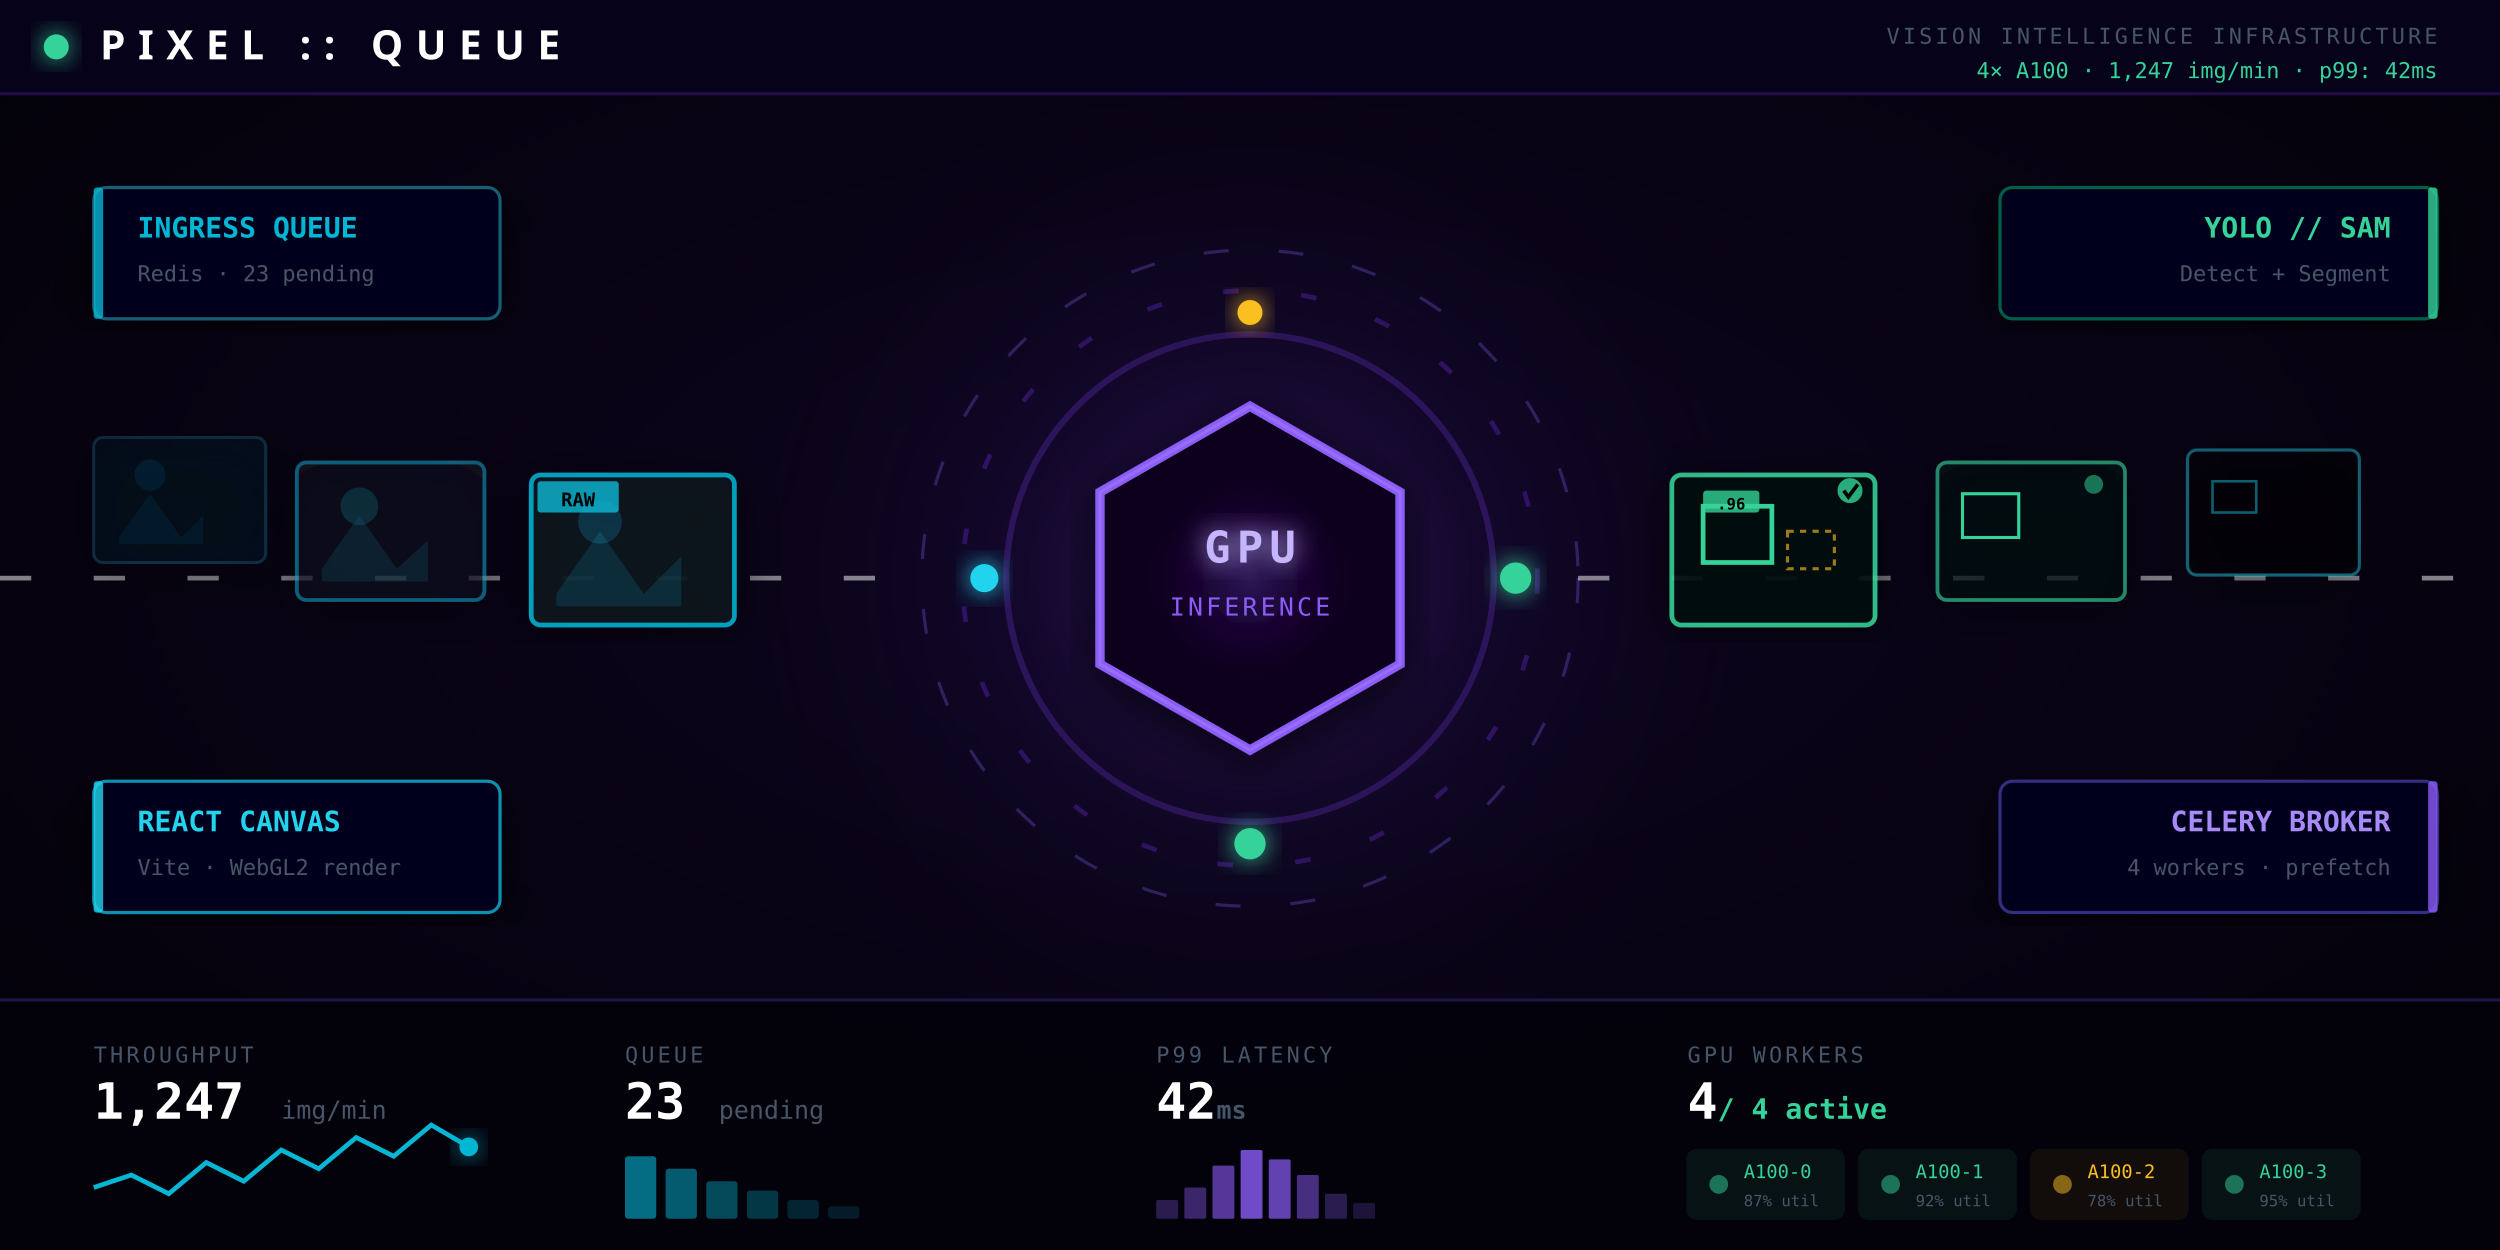
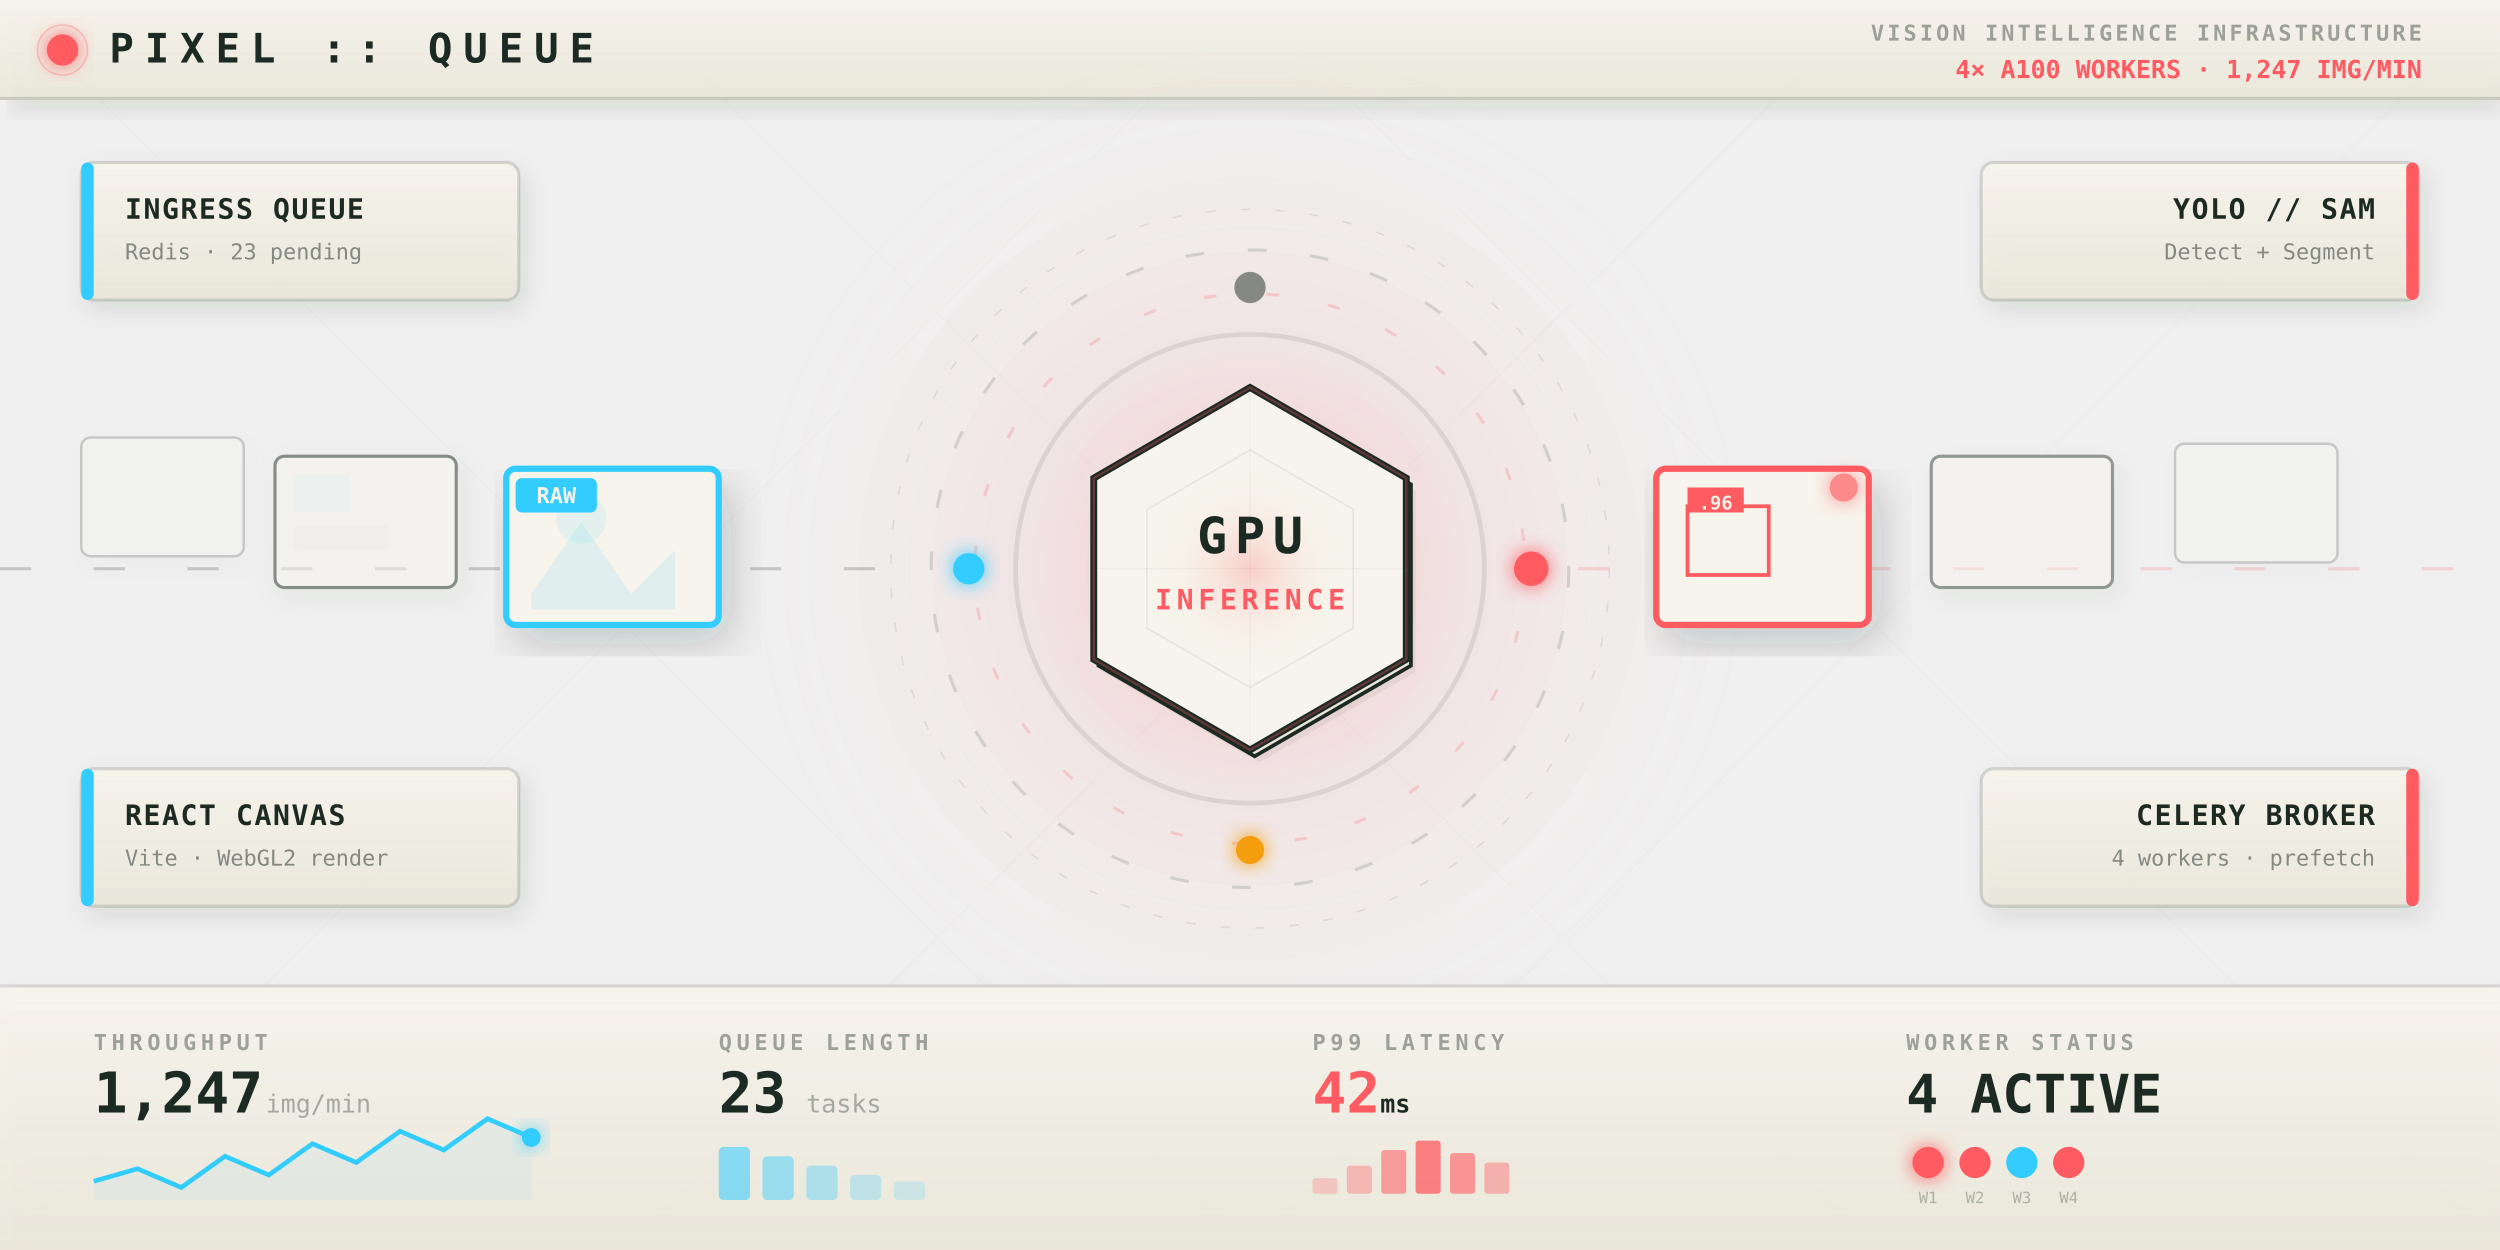
<svg xmlns="http://www.w3.org/2000/svg" viewBox="0 0 800 400" width="100%" height="100%">
  <defs>
-     <radialGradient id="bg" cx="50%" cy="45%" r="70%">
-       <stop offset="0%" stop-color="#0D0520" />
-       <stop offset="100%" stop-color="#030108" />
-     </radialGradient>
-     <radialGradient id="coreBlast" cx="50%" cy="50%" r="50%">
-       <stop offset="0%" stop-color="#8B5CF6" stop-opacity="0.3" />
-       <stop offset="40%" stop-color="#6D28D9" stop-opacity="0.08" />
-       <stop offset="100%" stop-color="#000" stop-opacity="0" />
-     </radialGradient>
-     <radialGradient id="coreInner" cx="50%" cy="50%" r="50%">
-       <stop offset="0%" stop-color="#8B5CF6" stop-opacity="0.2" />
-       <stop offset="40%" stop-color="#6D28D9" stop-opacity="0.1" />
-       <stop offset="100%" stop-color="#4C1D95" stop-opacity="0" />
-     </radialGradient>
-     <linearGradient id="inFlow" x1="0" y1="0" x2="1" y2="0">
-       <stop offset="0%" stop-color="#06B6D4" stop-opacity="0" />
-       <stop offset="100%" stop-color="#06B6D4" stop-opacity="0.8" />
-     </linearGradient>
-     <linearGradient id="outFlow" x1="0" y1="0" x2="1" y2="0">
-       <stop offset="0%" stop-color="#34D399" stop-opacity="0.8" />
-       <stop offset="100%" stop-color="#34D399" stop-opacity="0" />
-     </linearGradient>
-     <filter id="g" x="-50%" y="-50%" width="200%" height="200%">
-       <feGaussianBlur stdDeviation="4" />
+     <filter id="p2g" x="-50%" y="-50%" width="200%" height="200%">
+       <feGaussianBlur stdDeviation="3" />
      <feMerge>
        <feMergeNode />
        <feMergeNode in="SourceGraphic" />
      </feMerge>
    </filter>
-     <filter id="gb" x="-50%" y="-50%" width="200%" height="200%">
-       <feGaussianBlur stdDeviation="12" />
+     <filter id="p2g2" x="-50%" y="-50%" width="200%" height="200%">
+       <feGaussianBlur stdDeviation="6" />
      <feMerge>
        <feMergeNode />
        <feMergeNode in="SourceGraphic" />
      </feMerge>
    </filter>
-     <filter id="sh" x="-10%" y="-10%" width="120%" height="120%">
-       <feDropShadow dx="0" dy="3" stdDeviation="8" flood-color="#000" flood-opacity="0.8" />
-     </filter>
+     <filter id="p2shadow" x="-20%" y="-20%" width="140%" height="140%">
+       <feDropShadow dx="2" dy="3" stdDeviation="4" flood-color="#1B2A22" flood-opacity="0.12" />
+     </filter>
+     <filter id="p2lift" x="-10%" y="-10%" width="130%" height="130%">
+       <feDropShadow dx="3" dy="5" stdDeviation="7" flood-color="#1B2A22" flood-opacity="0.2" />
+     </filter>
+     <filter id="p2deep" x="-10%" y="-10%" width="130%" height="130%">
+       <feDropShadow dx="4" dy="6" stdDeviation="10" flood-color="#1B2A22" flood-opacity="0.25" />
+     </filter>
+     <radialGradient id="p2blast" cx="50%" cy="50%" r="50%">
+       <stop offset="0%" stop-color="#FF5B62" stop-opacity="0.15" />
+       <stop offset="40%" stop-color="#FF5B62" stop-opacity="0.05" />
+       <stop offset="100%" stop-color="#F7F4EB" stop-opacity="0" />
+     </radialGradient>
+     <radialGradient id="p2inner" cx="50%" cy="50%" r="50%">
+       <stop offset="0%" stop-color="#FF5B62" stop-opacity="0.25" />
+       <stop offset="100%" stop-color="#F7F4EB" stop-opacity="0" />
+     </radialGradient>
+     <linearGradient id="p2in" x1="0" y1="0" x2="1" y2="0">
+       <stop offset="0%" stop-color="#33CCFF" stop-opacity="0" />
+       <stop offset="100%" stop-color="#33CCFF" stop-opacity="0.8" />
+     </linearGradient>
+     <linearGradient id="p2out" x1="0" y1="0" x2="1" y2="0">
+       <stop offset="0%" stop-color="#FF5B62" stop-opacity="0.8" />
+       <stop offset="100%" stop-color="#FF5B62" stop-opacity="0" />
+     </linearGradient>
+     <linearGradient id="p2panelG" x1="0" y1="0" x2="0" y2="1">
+       <stop offset="0%" stop-color="#F7F4EB" stop-opacity="0.96" />
+       <stop offset="100%" stop-color="#EAE6D9" stop-opacity="0.88" />
+     </linearGradient>
  </defs>
-   <rect width="800" height="400" fill="url(#bg)" />
-   <rect width="800" height="30" fill="#06021A" opacity="0.97" />
-   <line x1="0" y1="30" x2="800" y2="30" stroke="#4C1D95" stroke-width="1" opacity="0.4" />
-   <circle cx="18" cy="15" r="4" fill="#34D399" filter="url(#g)">
-     <animate attributeName="opacity" values="1;0.5;1" dur="2s" repeatCount="indefinite" />
+   <rect width="800" height="400" fill="none" />
+   <g opacity="0.02" stroke="#1B2A22" stroke-width="0.4">
+     <line x1="0" y1="400" x2="400" y2="0" />
+     <line x1="200" y1="400" x2="600" y2="0" />
+     <line x1="400" y1="400" x2="800" y2="0" />
+     <line x1="800" y1="400" x2="400" y2="0" />
+     <line x1="600" y1="400" x2="200" y2="0" />
+     <line x1="400" y1="400" x2="0" y2="0" />
+   </g>
+   <rect width="800" height="32" fill="url(#p2panelG)" filter="url(#p2shadow)" />
+   <rect width="800" height="1" y="31" fill="#1B2A22" opacity="0.15" />
+   <circle cx="20" cy="16" r="5" fill="#FF5B62" filter="url(#p2g)">
+     <animate attributeName="opacity" values="1;0.4;1" dur="2s" repeatCount="indefinite" />
  </circle>
-   <text x="32" y="19" fill="#FFF" font-family="system-ui,sans-serif" font-size="13" font-weight="900" letter-spacing="4">PIXEL :: QUEUE</text>
-   <text x="780" y="14" fill="#475569" font-family="monospace" font-size="7" text-anchor="end" letter-spacing="1">VISION INTELLIGENCE INFRASTRUCTURE</text>
-   <text x="780" y="25" fill="#34D399" font-family="monospace" font-size="7" text-anchor="end">4× A100 · 1,247 img/min · p99: 42ms</text>
-   <circle cx="400" cy="185" r="180" fill="url(#coreBlast)" />
-   <g transform="translate(400, 185)">
-     <circle r="105" fill="none" stroke="#8B5CF6" stroke-width="1" stroke-dasharray="8 16" opacity="0.3">
+   <circle cx="20" cy="16" r="8" fill="none" stroke="#FF5B62" stroke-width="0.5" opacity="0.3">
+     <animate attributeName="r" values="7;10;7" dur="2s" repeatCount="indefinite" />
+   </circle>
+   <text x="35" y="20" fill="#1B2A22" font-family="'Share Tech Mono',monospace" font-size="13" font-weight="bold" letter-spacing="3.5">PIXEL :: QUEUE</text>
+   <text x="775" y="13" fill="#1B2A22" font-family="'Share Tech Mono',monospace" font-size="7" font-weight="bold" opacity="0.4" text-anchor="end" letter-spacing="1">VISION INTELLIGENCE INFRASTRUCTURE</text>
+   <text x="775" y="25" fill="#FF5B62" font-family="'Share Tech Mono',monospace" font-size="8" font-weight="bold" text-anchor="end">4× A100 WORKERS · 1,247 IMG/MIN</text>
+   <circle cx="400" cy="182" r="170" fill="url(#p2blast)" filter="url(#p2g2)" />
+   <g transform="translate(400, 182)">
+     <circle r="115" fill="none" stroke="#1B2A22" stroke-width="0.5" stroke-dasharray="3 8" opacity="0.1">
+       <animateTransform attributeName="transform" type="rotate" from="0" to="360" dur="40s" repeatCount="indefinite" />
+     </circle>
+     <circle r="102" fill="none" stroke="#1B2A22" stroke-width="1" stroke-dasharray="6 14" opacity="0.15">
      <animateTransform attributeName="transform" type="rotate" from="0" to="360" dur="30s" repeatCount="indefinite" />
    </circle>
-     <circle r="92" fill="none" stroke="#6D28D9" stroke-width="1.5" stroke-dasharray="5 20" opacity="0.35">
+     <circle r="88" fill="none" stroke="#FF5B62" stroke-width="1" stroke-dasharray="4 16" opacity="0.22">
      <animateTransform attributeName="transform" type="rotate" from="360" to="0" dur="22s" repeatCount="indefinite" />
    </circle>
-     <circle r="78" fill="none" stroke="#7C3AED" stroke-width="2" opacity="0.25" />
-     <polygon points="0,-55 48,-27.5 48,27.5 0,55 -48,27.5 -48,-27.5" fill="#08021A" stroke="#8B5CF6" stroke-width="3" filter="url(#sh)" />
-     <polygon points="0,-55 48,-27.5 48,27.5 0,55 -48,27.5 -48,-27.5" fill="none" stroke="#C4B5FD" stroke-width="1" opacity="0.2" />
-     <circle r="30" fill="url(#coreInner)" filter="url(#gb)">
-       <animate attributeName="r" values="28;35;28" dur="3s" repeatCount="indefinite" />
-     </circle>
-     <text x="0" y="-5" fill="#C4B5FD" font-family="monospace" font-size="14" font-weight="900" text-anchor="middle" letter-spacing="2" filter="url(#g)">GPU</text>
-     <text x="0" y="12" fill="#8B5CF6" font-family="monospace" font-size="8" text-anchor="middle" letter-spacing="1">INFERENCE</text>
-     <g>
-       <circle cx="85" cy="0" r="5" fill="#34D399" filter="url(#g)">
+     <circle r="75" fill="none" stroke="#1B2A22" stroke-width="1.5" opacity="0.1" />
+     <polygon points="0,-58 50,-29 50,29 0,58 -50,29 -50,-29" fill="#1B2A22" opacity="0.06" transform="translate(3,4)" />
+     <polygon points="0,-58 50,-29 50,29 0,58 -50,29 -50,-29" fill="#EAE6D9" stroke="#1B2A22" stroke-width="1.2" transform="translate(1.5,2)" />
+     <polygon points="0,-58 50,-29 50,29 0,58 -50,29 -50,-29" fill="#F7F4EB" stroke="#1B2A22" stroke-width="2.2" />
+     <polygon points="0,-58 50,-29 50,29 0,58 -50,29 -50,-29" fill="none" stroke="#FF5B62" stroke-width="0.8" opacity="0.3" />
+     <line x1="0" y1="-58" x2="0" y2="58" stroke="#1B2A22" stroke-width="0.3" opacity="0.06" />
+     <line x1="-50" y1="0" x2="50" y2="0" stroke="#1B2A22" stroke-width="0.3" opacity="0.06" />
+     <polygon points="0,-38 33,-19 33,19 0,38 -33,19 -33,-19" fill="none" stroke="#1B2A22" stroke-width="0.5" opacity="0.08" />
+     <circle r="30" fill="url(#p2inner)" />
+     <text x="0" y="-5" fill="#1B2A22" font-family="'Share Tech Mono',monospace" font-size="16" font-weight="bold" text-anchor="middle" letter-spacing="2.5">GPU</text>
+     <text x="0" y="13" fill="#FF5B62" font-family="'Share Tech Mono',monospace" font-size="9" font-weight="bold" text-anchor="middle" letter-spacing="1.5">INFERENCE</text>
+     <g>
+       <circle cx="90" cy="0" r="5.5" fill="#FF5B62" filter="url(#p2g)">
        <animateTransform attributeName="transform" type="rotate" from="0" to="360" dur="8s" repeatCount="indefinite" />
      </circle>
    </g>
    <g>
-       <circle cx="-85" cy="0" r="4.5" fill="#22D3EE" filter="url(#g)">
+       <circle cx="-90" cy="0" r="5" fill="#33CCFF" filter="url(#p2g)">
        <animateTransform attributeName="transform" type="rotate" from="90" to="450" dur="10s" repeatCount="indefinite" />
      </circle>
    </g>
    <g>
-       <circle cx="0" cy="-85" r="4" fill="#FBBF24" filter="url(#g)">
+       <circle cx="0" cy="-90" r="5" fill="#1B2A22" opacity="0.5">
        <animateTransform attributeName="transform" type="rotate" from="180" to="540" dur="12s" repeatCount="indefinite" />
      </circle>
    </g>
    <g>
-       <circle cx="0" cy="85" r="5" fill="#34D399" filter="url(#g)">
-         <animateTransform attributeName="transform" type="rotate" from="270" to="630" dur="9s" repeatCount="indefinite" />
-       </circle>
-     </g>
-   </g>
-   <line x1="0" y1="185" x2="295" y2="185" stroke="url(#inFlow)" stroke-width="4" filter="url(#g)" />
-   <line x1="0" y1="185" x2="295" y2="185" stroke="#FFF" stroke-width="1.5" stroke-dasharray="10 20" opacity="0.5">
+       <circle cx="0" cy="90" r="4.5" fill="#F59E0B" filter="url(#p2g)">
+         <animateTransform attributeName="transform" type="rotate" from="270" to="630" dur="14s" repeatCount="indefinite" />
+       </circle>
+     </g>
+   </g>
+   <line x1="0" y1="182" x2="295" y2="182" stroke="url(#p2in)" stroke-width="4" />
+   <line x1="0" y1="182" x2="295" y2="182" stroke="#1B2A22" stroke-width="1" stroke-dasharray="10 20" opacity="0.2">
    <animate attributeName="stroke-dashoffset" values="30;0" dur="1s" repeatCount="indefinite" />
  </line>
-   <g filter="url(#sh)">
-     <rect x="30" y="140" width="55" height="40" rx="3" fill="#0A1520" stroke="#155E75" stroke-width="1" opacity="0.4" />
-     <circle cx="48" cy="152" r="5" fill="#06B6D4" opacity="0.1" />
-     <polygon points="38,172 48,158 58,172 65,165 65,174 38,174" fill="#06B6D4" opacity="0.08" />
-     <rect x="95" y="148" width="60" height="44" rx="3" fill="#0A1520" stroke="#0891B2" stroke-width="1.2" opacity="0.6" />
-     <circle cx="115" cy="162" r="6" fill="#06B6D4" opacity="0.15" />
-     <polygon points="103,182 115,165 127,182 137,173 137,186 103,186" fill="#06B6D4" opacity="0.1" />
-     <rect x="170" y="152" width="65" height="48" rx="3" fill="#0A1520" stroke="#06B6D4" stroke-width="1.5" opacity="0.85" />
-     <circle cx="192" cy="167" r="7" fill="#06B6D4" opacity="0.2" />
-     <polygon points="178,190 192,170 206,190 218,178 218,194 178,194" fill="#06B6D4" opacity="0.15" />
-     <rect x="172" y="154" width="26" height="10" rx="1" fill="#06B6D4" opacity="0.8" />
-     <text x="185" y="162" fill="#000" font-family="monospace" font-size="6" font-weight="bold" text-anchor="middle">RAW</text>
-   </g>
-   <g transform="translate(30, 60)" filter="url(#sh)">
-     <rect width="130" height="42" rx="4" fill="#06021A" stroke="#155E75" stroke-width="1" />
-     <rect width="3" height="42" rx="1" fill="#06B6D4" opacity="0.8" />
-     <text x="14" y="16" fill="#06B6D4" font-family="monospace" font-size="9" font-weight="bold">INGRESS QUEUE</text>
-     <text x="14" y="30" fill="#475569" font-family="monospace" font-size="7">Redis · 23 pending</text>
-   </g>
-   <g transform="translate(30, 250)" filter="url(#sh)">
-     <rect width="130" height="42" rx="4" fill="#06021A" stroke="#0891B2" stroke-width="1" />
-     <rect width="3" height="42" rx="1" fill="#22D3EE" opacity="0.8" />
-     <text x="14" y="16" fill="#22D3EE" font-family="monospace" font-size="9" font-weight="bold">REACT CANVAS</text>
-     <text x="14" y="30" fill="#475569" font-family="monospace" font-size="7">Vite · WebGL2 render</text>
-   </g>
-   <line x1="505" y1="185" x2="800" y2="185" stroke="url(#outFlow)" stroke-width="4" filter="url(#g)" />
-   <line x1="505" y1="185" x2="800" y2="185" stroke="#FFF" stroke-width="1.5" stroke-dasharray="10 20" opacity="0.5">
+   <g opacity="0.2" filter="url(#p2shadow)">
+     <rect x="26" y="140" width="52" height="38" rx="3" fill="#F7F4EB" stroke="#1B2A22" stroke-width="0.8" />
+   </g>
+   <g opacity="0.5" filter="url(#p2shadow)">
+     <rect x="88" y="146" width="58" height="42" rx="3" fill="#F7F4EB" stroke="#1B2A22" stroke-width="1" />
+     <rect x="94" y="152" width="18" height="12" fill="#33CCFF" opacity="0.08" rx="1" />
+     <rect x="94" y="168" width="30" height="8" fill="#1B2A22" opacity="0.04" rx="1" />
+   </g>
+   <g filter="url(#p2lift)">
+     <rect x="162" y="150" width="68" height="50" rx="3" fill="#F7F4EB" stroke="#33CCFF" stroke-width="2" />
+     <circle cx="186" cy="166" r="8" fill="#33CCFF" opacity="0.1" />
+     <polygon points="170,190 186,167 202,190 216,176 216,195 170,195" fill="#33CCFF" opacity="0.12" />
+     <rect x="165" y="153" width="26" height="11" rx="2" fill="#33CCFF" />
+     <text x="178" y="161" fill="#F7F4EB" font-family="'Share Tech Mono',monospace" font-size="7" font-weight="bold" text-anchor="middle">RAW</text>
+   </g>
+   <g transform="translate(26, 52)" filter="url(#p2shadow)">
+     <rect width="140" height="44" rx="4" fill="url(#p2panelG)" />
+     <rect width="140" height="44" rx="4" fill="none" stroke="#1B2A22" stroke-width="1" opacity="0.15" />
+     <rect width="4" height="44" rx="2" fill="#33CCFF" />
+     <text x="14" y="18" fill="#1B2A22" font-family="'Share Tech Mono',monospace" font-size="9" font-weight="bold" letter-spacing="0.5">INGRESS QUEUE</text>
+     <text x="14" y="31" fill="#1B2A22" font-family="'Share Tech Mono',monospace" font-size="7" opacity="0.5">Redis · 23 pending</text>
+   </g>
+   <g transform="translate(26, 246)" filter="url(#p2shadow)">
+     <rect width="140" height="44" rx="4" fill="url(#p2panelG)" />
+     <rect width="140" height="44" rx="4" fill="none" stroke="#1B2A22" stroke-width="1" opacity="0.15" />
+     <rect width="4" height="44" rx="2" fill="#33CCFF" />
+     <text x="14" y="18" fill="#1B2A22" font-family="'Share Tech Mono',monospace" font-size="9" font-weight="bold" letter-spacing="0.5">REACT CANVAS</text>
+     <text x="14" y="31" fill="#1B2A22" font-family="'Share Tech Mono',monospace" font-size="7" opacity="0.5">Vite · WebGL2 render</text>
+   </g>
+   <line x1="505" y1="182" x2="800" y2="182" stroke="url(#p2out)" stroke-width="4" />
+   <line x1="505" y1="182" x2="800" y2="182" stroke="#FF5B62" stroke-width="1" stroke-dasharray="10 20" opacity="0.2">
    <animate attributeName="stroke-dashoffset" values="30;0" dur="1s" repeatCount="indefinite" />
  </line>
-   <g filter="url(#sh)">
-     <rect x="535" y="152" width="65" height="48" rx="3" fill="#050D08" stroke="#34D399" stroke-width="1.5" opacity="0.85" />
-     <rect x="545" y="162" width="22" height="18" fill="none" stroke="#34D399" stroke-width="1.5" />
-     <rect x="545" y="157" width="18" height="7" fill="#34D399" rx="1" opacity="0.8" />
-     <text x="554" y="163" fill="#000" font-family="monospace" font-size="5" font-weight="bold" text-anchor="middle">.96</text>
-     <rect x="572" y="170" width="15" height="12" fill="none" stroke="#FBBF24" stroke-width="1" stroke-dasharray="2 2" opacity="0.6" />
-     <circle cx="592" cy="157" r="4" fill="#34D399" opacity="0.8" />
-     <path d="M 590 157 L 591.5 159 L 594.5 155" fill="none" stroke="#000" stroke-width="1.2" />
-     <rect x="620" y="148" width="60" height="44" rx="3" fill="#050D08" stroke="#34D399" stroke-width="1.2" opacity="0.6" />
-     <rect x="628" y="158" width="18" height="14" fill="none" stroke="#34D399" stroke-width="1" />
-     <circle cx="670" cy="155" r="3" fill="#34D399" opacity="0.5" />
-     <rect x="700" y="144" width="55" height="40" rx="3" fill="#050D08" stroke="#22D3EE" stroke-width="1" opacity="0.4" />
-     <rect x="708" y="154" width="14" height="10" fill="none" stroke="#22D3EE" stroke-width="0.8" opacity="0.4" />
-   </g>
-   <g transform="translate(640, 60)" filter="url(#sh)">
-     <rect width="140" height="42" rx="4" fill="#06021A" stroke="#065F46" stroke-width="1" />
-     <rect x="137" width="3" height="42" rx="1" fill="#34D399" opacity="0.8" />
-     <text x="125" y="16" fill="#34D399" font-family="monospace" font-size="9" font-weight="bold" text-anchor="end">YOLO // SAM</text>
-     <text x="125" y="30" fill="#475569" font-family="monospace" font-size="7" text-anchor="end">Detect + Segment</text>
-   </g>
-   <g transform="translate(640, 250)" filter="url(#sh)">
-     <rect width="140" height="42" rx="4" fill="#06021A" stroke="#312E81" stroke-width="1" />
-     <rect x="137" width="3" height="42" rx="1" fill="#8B5CF6" opacity="0.8" />
-     <text x="125" y="16" fill="#A78BFA" font-family="monospace" font-size="9" font-weight="bold" text-anchor="end">CELERY BROKER</text>
-     <text x="125" y="30" fill="#475569" font-family="monospace" font-size="7" text-anchor="end">4 workers · prefetch</text>
-   </g>
-   <rect x="0" y="320" width="800" height="80" fill="#03010A" opacity="0.97" />
-   <line x1="0" y1="320" x2="800" y2="320" stroke="#1E1545" stroke-width="1" />
-   <g font-family="monospace">
-     <g transform="translate(30, 332)">
-       <text y="8" fill="#475569" font-size="7" letter-spacing="1">THROUGHPUT</text>
-       <text y="26" fill="#FFF" font-size="16" font-weight="bold">1,247</text>
-       <text x="60" y="26" fill="#475569" font-size="8">img/min</text>
-       <polyline points="0,48 12,44 24,50 36,40 48,46 60,36 72,42 84,32 96,38 108,28 120,35" fill="none" stroke="#06B6D4" stroke-width="1.5" />
-       <circle cx="120" cy="35" r="3" fill="#06B6D4" filter="url(#g)" />
-     </g>
-     <g transform="translate(200, 332)">
-       <text y="8" fill="#475569" font-size="7" letter-spacing="1">QUEUE</text>
-       <text y="26" fill="#FFF" font-size="16" font-weight="bold">23</text>
-       <text x="30" y="26" fill="#475569" font-size="8">pending</text>
-       <g transform="translate(0, 36)">
-         <rect x="0" y="2" width="10" height="20" rx="1" fill="#06B6D4" opacity="0.6" />
-         <rect x="13" y="6" width="10" height="16" rx="1" fill="#06B6D4" opacity="0.5" />
-         <rect x="26" y="10" width="10" height="12" rx="1" fill="#06B6D4" opacity="0.4" />
-         <rect x="39" y="13" width="10" height="9" rx="1" fill="#06B6D4" opacity="0.3" />
-         <rect x="52" y="16" width="10" height="6" rx="1" fill="#06B6D4" opacity="0.2" />
-         <rect x="65" y="18" width="10" height="4" rx="1" fill="#06B6D4" opacity="0.15" />
+   <g filter="url(#p2lift)">
+     <rect x="530" y="150" width="68" height="50" rx="3" fill="#F7F4EB" stroke="#FF5B62" stroke-width="2" />
+     <rect x="540" y="162" width="26" height="22" fill="none" stroke="#FF5B62" stroke-width="1.2" />
+     <rect x="540" y="156" width="18" height="8" fill="#FF5B62" />
+     <text x="549" y="163" fill="#F7F4EB" font-family="'Share Tech Mono',monospace" font-size="6" font-weight="bold" text-anchor="middle">.96</text>
+     <circle cx="590" cy="156" r="4.5" fill="#FF5B62" opacity="0.7" filter="url(#p2g)">
+       <animate attributeName="opacity" values="0.5;0.9;0.5" dur="2s" repeatCount="indefinite" />
+     </circle>
+   </g>
+   <g opacity="0.45" filter="url(#p2shadow)">
+     <rect x="618" y="146" width="58" height="42" rx="3" fill="#F7F4EB" stroke="#1B2A22" stroke-width="1" />
+   </g>
+   <g opacity="0.2" filter="url(#p2shadow)">
+     <rect x="696" y="142" width="52" height="38" rx="3" fill="#F7F4EB" stroke="#1B2A22" stroke-width="0.8" />
+   </g>
+   <g transform="translate(634, 52)" filter="url(#p2shadow)">
+     <rect width="140" height="44" rx="4" fill="url(#p2panelG)" />
+     <rect width="140" height="44" rx="4" fill="none" stroke="#1B2A22" stroke-width="1" opacity="0.15" />
+     <rect x="136" width="4" height="44" rx="2" fill="#FF5B62" />
+     <text x="126" y="18" fill="#1B2A22" font-family="'Share Tech Mono',monospace" font-size="9" font-weight="bold" text-anchor="end" letter-spacing="0.5">YOLO // SAM</text>
+     <text x="126" y="31" fill="#1B2A22" font-family="'Share Tech Mono',monospace" font-size="7" opacity="0.5" text-anchor="end">Detect + Segment</text>
+   </g>
+   <g transform="translate(634, 246)" filter="url(#p2shadow)">
+     <rect width="140" height="44" rx="4" fill="url(#p2panelG)" />
+     <rect width="140" height="44" rx="4" fill="none" stroke="#1B2A22" stroke-width="1" opacity="0.15" />
+     <rect x="136" width="4" height="44" rx="2" fill="#FF5B62" />
+     <text x="126" y="18" fill="#1B2A22" font-family="'Share Tech Mono',monospace" font-size="9" font-weight="bold" text-anchor="end" letter-spacing="0.5">CELERY BROKER</text>
+     <text x="126" y="31" fill="#1B2A22" font-family="'Share Tech Mono',monospace" font-size="7" opacity="0.5" text-anchor="end">4 workers · prefetch</text>
+   </g>
+   <g filter="url(#p2shadow)">
+     <rect x="0" y="316" width="800" height="84" fill="url(#p2panelG)" />
+   </g>
+   <rect x="0" y="315" width="800" height="1" fill="#1B2A22" opacity="0.12" />
+   <g font-family="'Share Tech Mono',monospace">
+     <g transform="translate(30, 328)">
+       <text y="8" fill="#1B2A22" font-size="7" font-weight="bold" opacity="0.4" letter-spacing="1.5">THROUGHPUT</text>
+       <text y="28" fill="#1B2A22" font-size="18" font-weight="bold">1,247</text>
+       <text x="55" y="28" fill="#1B2A22" font-size="8" opacity="0.35">img/min</text>
+       <polygon points="0,50 14,46 28,52 42,42 56,48 70,38 84,44 98,34 112,40 126,30 140,36 140,56 0,56" fill="#33CCFF" opacity="0.06" />
+       <polyline points="0,50 14,46 28,52 42,42 56,48 70,38 84,44 98,34 112,40 126,30 140,36" fill="none" stroke="#33CCFF" stroke-width="1.5" />
+       <circle cx="140" cy="36" r="3" fill="#33CCFF" filter="url(#p2g)" />
+     </g>
+     <g transform="translate(230, 328)">
+       <text y="8" fill="#1B2A22" font-size="7" font-weight="bold" opacity="0.4" letter-spacing="1.5">QUEUE LENGTH</text>
+       <text y="28" fill="#1B2A22" font-size="18" font-weight="bold">23</text>
+       <text x="28" y="28" fill="#1B2A22" font-size="8" opacity="0.35">tasks</text>
+       <g transform="translate(0, 37)">
+         <rect x="0" y="2" width="10" height="17" rx="1.5" fill="#33CCFF" opacity="0.55" />
+         <rect x="14" y="5" width="10" height="14" rx="1.5" fill="#33CCFF" opacity="0.45" />
+         <rect x="28" y="8" width="10" height="11" rx="1.5" fill="#33CCFF" opacity="0.35" />
+         <rect x="42" y="11" width="10" height="8" rx="1.5" fill="#33CCFF" opacity="0.25" />
+         <rect x="56" y="13" width="10" height="6" rx="1.5" fill="#33CCFF" opacity="0.18" />
      </g>
    </g>
-     <g transform="translate(370, 332)">
-       <text y="8" fill="#475569" font-size="7" letter-spacing="1">P99 LATENCY</text>
-       <text y="26" fill="#FFF" font-size="16" font-weight="bold">42<tspan fill="#475569" font-size="8">ms</tspan>
+     <g transform="translate(420, 328)">
+       <text y="8" fill="#1B2A22" font-size="7" font-weight="bold" opacity="0.4" letter-spacing="1.5">P99 LATENCY</text>
+       <text y="28" fill="#FF5B62" font-size="18" font-weight="bold">42<tspan fill="#1B2A22" font-size="8" opacity="0.35">ms</tspan>
      </text>
-       <g transform="translate(0, 36)" fill="#8B5CF6">
-         <rect x="0" y="16" width="7" height="6" rx="0.5" opacity="0.3" />
-         <rect x="9" y="12" width="7" height="10" rx="0.5" opacity="0.4" />
-         <rect x="18" y="5" width="7" height="17" rx="0.5" opacity="0.6" />
-         <rect x="27" y="0" width="7" height="22" rx="0.5" opacity="0.8" />
-         <rect x="36" y="3" width="7" height="19" rx="0.5" opacity="0.7" />
-         <rect x="45" y="8" width="7" height="14" rx="0.5" opacity="0.5" />
-         <rect x="54" y="14" width="7" height="8" rx="0.5" opacity="0.3" />
-         <rect x="63" y="17" width="7" height="5" rx="0.5" opacity="0.2" />
+       <g transform="translate(0, 37)" fill="#FF5B62">
+         <rect x="0" y="12" width="8" height="5" rx="1" opacity="0.25" />
+         <rect x="11" y="8" width="8" height="9" rx="1" opacity="0.35" />
+         <rect x="22" y="3" width="8" height="14" rx="1" opacity="0.55" />
+         <rect x="33" y="0" width="8" height="17" rx="1" opacity="0.75" />
+         <rect x="44" y="4" width="8" height="13" rx="1" opacity="0.6" />
+         <rect x="55" y="7" width="8" height="10" rx="1" opacity="0.4" />
      </g>
    </g>
-     <g transform="translate(540, 332)">
-       <text y="8" fill="#475569" font-size="7" letter-spacing="1">GPU WORKERS</text>
-       <text y="26" fill="#FFF" font-size="16" font-weight="bold">4<tspan fill="#34D399" font-size="9"> / 4 active</tspan>
-       </text>
-       <g transform="translate(0, 36)" font-size="6">
-         <rect x="0" y="0" width="50" height="22" rx="3" fill="#34D399" opacity="0.08" stroke="#34D399" stroke-width="0.8" />
-         <circle cx="10" cy="11" r="3" fill="#34D399" opacity="0.5" />
-         <text x="18" y="9" fill="#34D399">A100-0</text>
-         <text x="18" y="18" fill="#475569" font-size="5">87% util</text>
-         <rect x="55" y="0" width="50" height="22" rx="3" fill="#34D399" opacity="0.08" stroke="#34D399" stroke-width="0.8" />
-         <circle cx="65" cy="11" r="3" fill="#34D399" opacity="0.5" />
-         <text x="73" y="9" fill="#34D399">A100-1</text>
-         <text x="73" y="18" fill="#475569" font-size="5">92% util</text>
-         <rect x="110" y="0" width="50" height="22" rx="3" fill="#FBBF24" opacity="0.06" stroke="#FBBF24" stroke-width="0.8" />
-         <circle cx="120" cy="11" r="3" fill="#FBBF24" opacity="0.5" />
-         <text x="128" y="9" fill="#FBBF24">A100-2</text>
-         <text x="128" y="18" fill="#475569" font-size="5">78% util</text>
-         <rect x="165" y="0" width="50" height="22" rx="3" fill="#34D399" opacity="0.08" stroke="#34D399" stroke-width="0.8" />
-         <circle cx="175" cy="11" r="3" fill="#34D399" opacity="0.5" />
-         <text x="183" y="9" fill="#34D399">A100-3</text>
-         <text x="183" y="18" fill="#475569" font-size="5">95% util</text>
+     <g transform="translate(610, 328)">
+       <text y="8" fill="#1B2A22" font-size="7" font-weight="bold" opacity="0.4" letter-spacing="1.5">WORKER STATUS</text>
+       <text y="28" fill="#1B2A22" font-size="17" font-weight="bold">4 ACTIVE</text>
+       <g transform="translate(0, 37)">
+         <circle cx="7" cy="7" r="5" fill="#FF5B62" filter="url(#p2g)" />
+         <circle cx="22" cy="7" r="5" fill="#FF5B62" />
+         <circle cx="37" cy="7" r="5" fill="#33CCFF" />
+         <circle cx="52" cy="7" r="5" fill="#FF5B62" />
+         <text x="7" y="20" fill="#1B2A22" font-size="5" text-anchor="middle" opacity="0.3">W1</text>
+         <text x="22" y="20" fill="#1B2A22" font-size="5" text-anchor="middle" opacity="0.3">W2</text>
+         <text x="37" y="20" fill="#1B2A22" font-size="5" text-anchor="middle" opacity="0.3">W3</text>
+         <text x="52" y="20" fill="#1B2A22" font-size="5" text-anchor="middle" opacity="0.3">W4</text>
      </g>
    </g>
  </g>
</svg>
